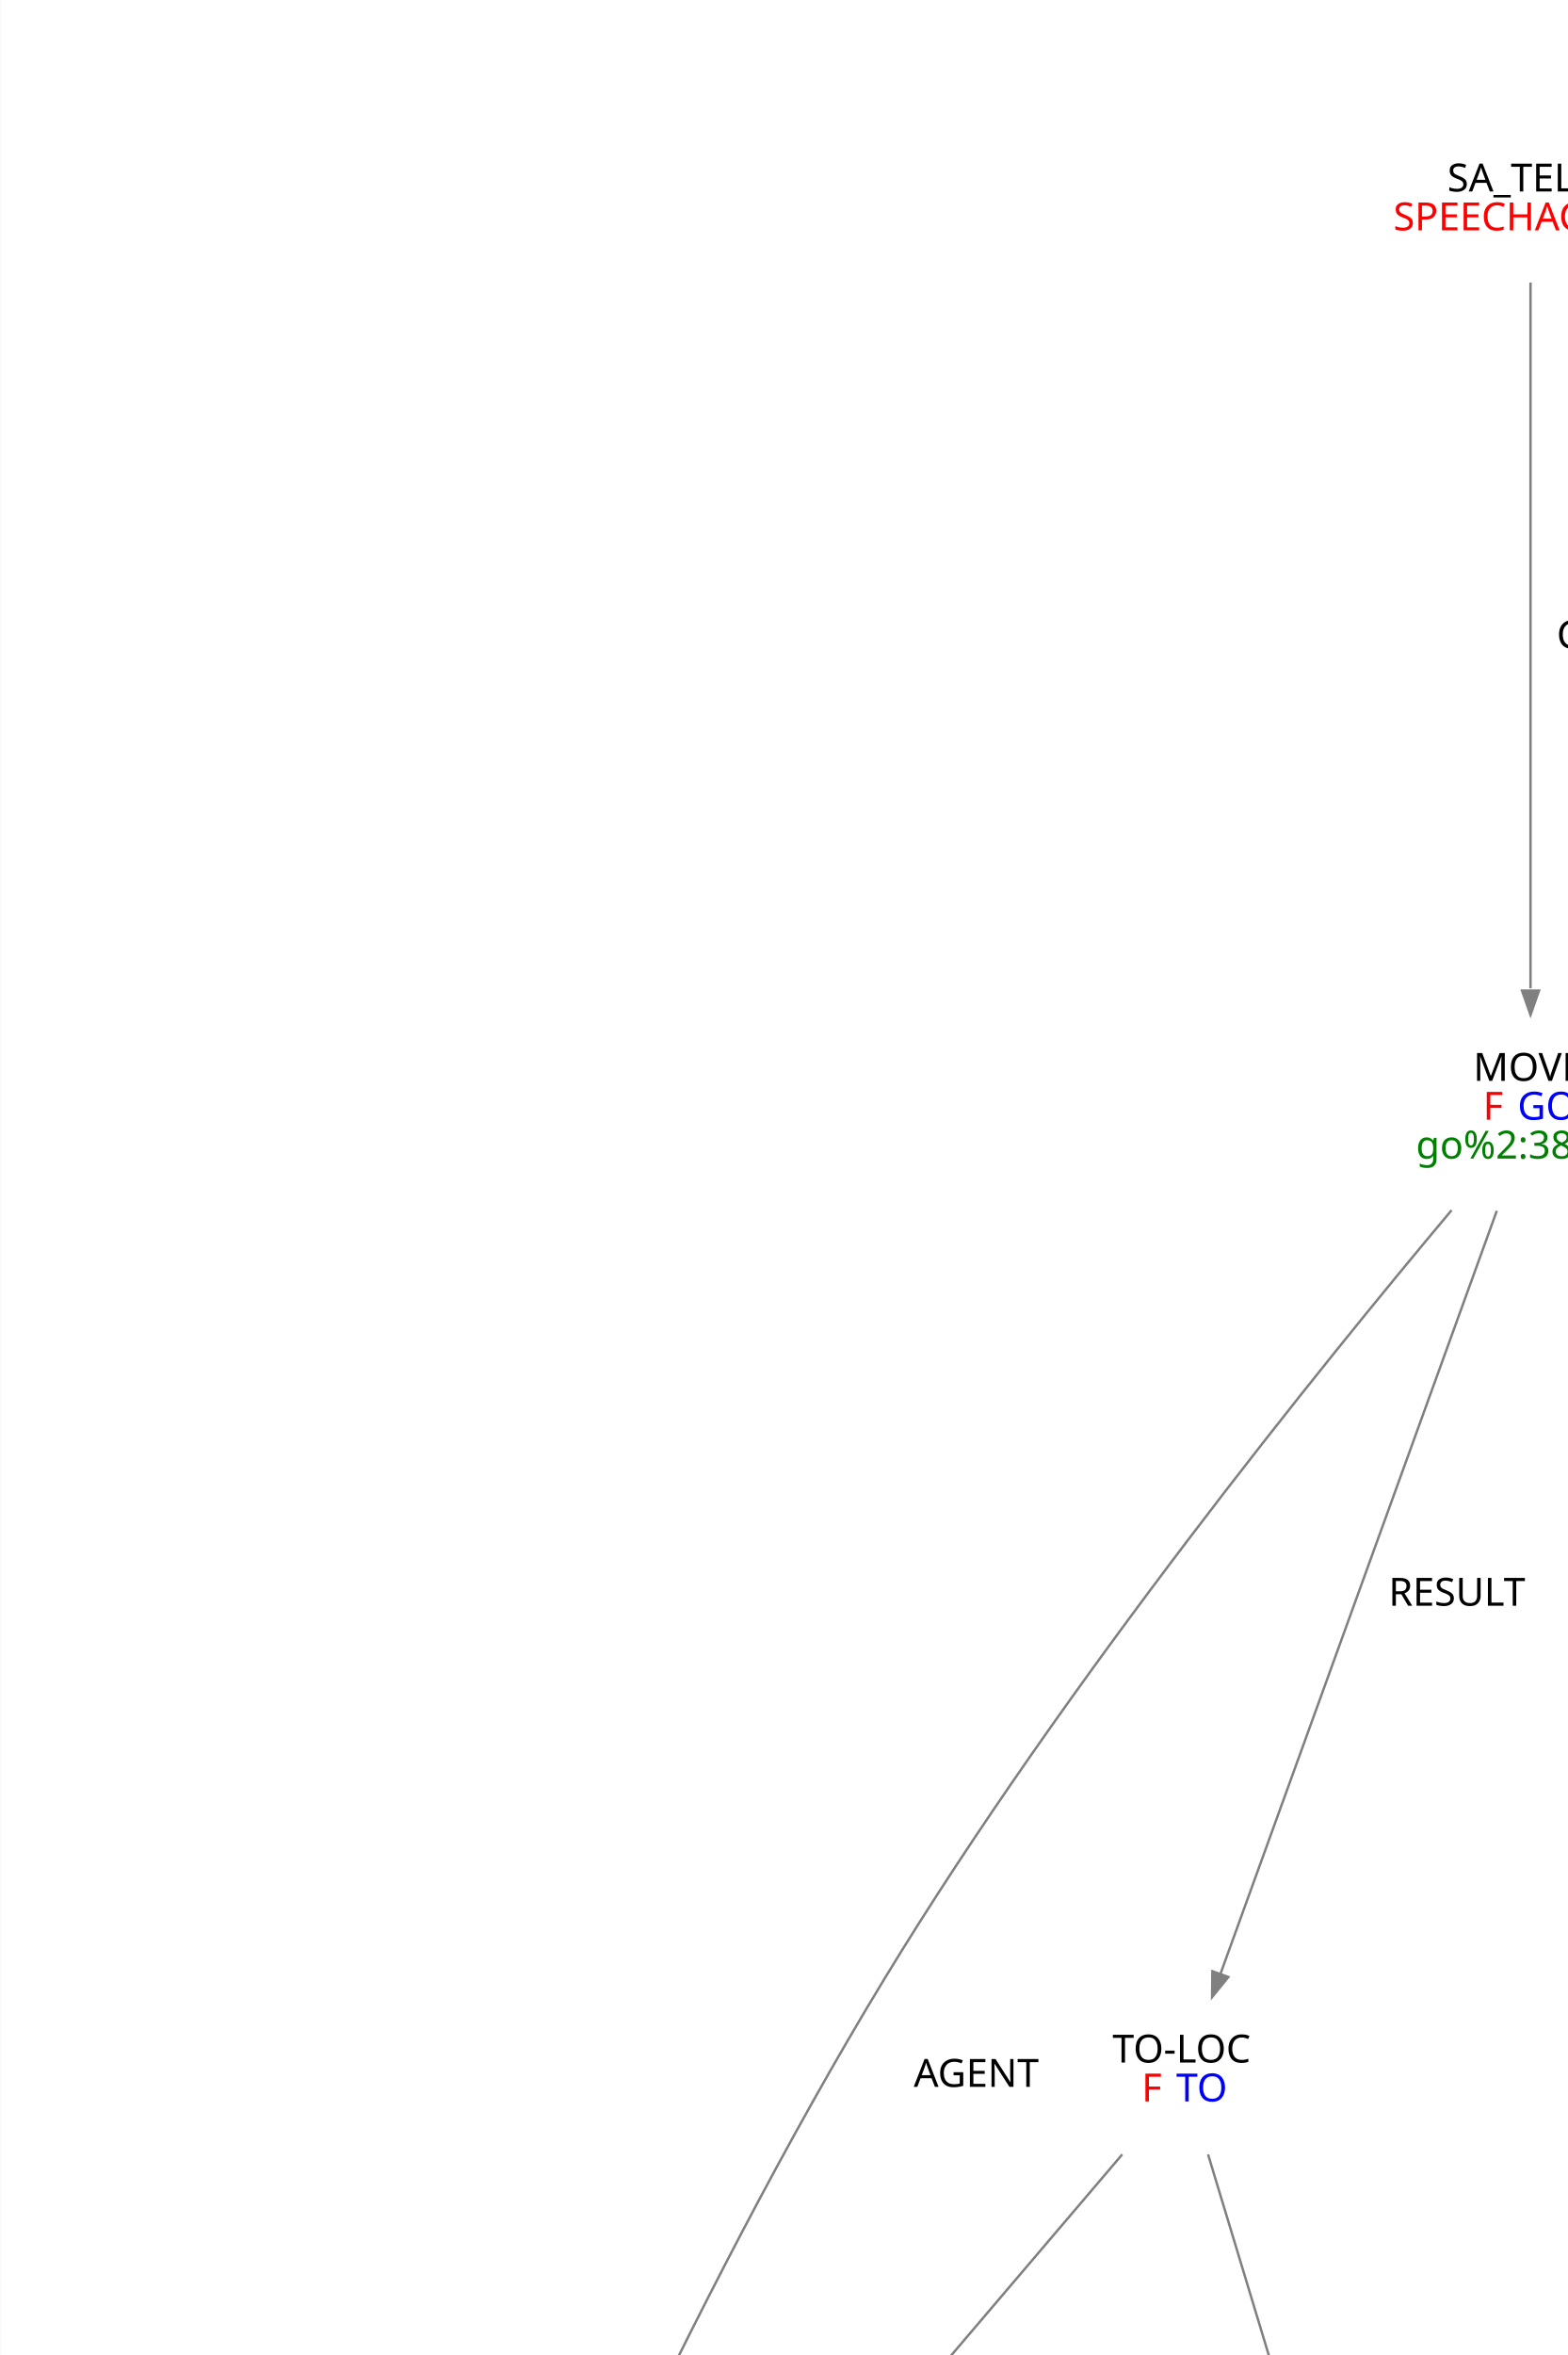
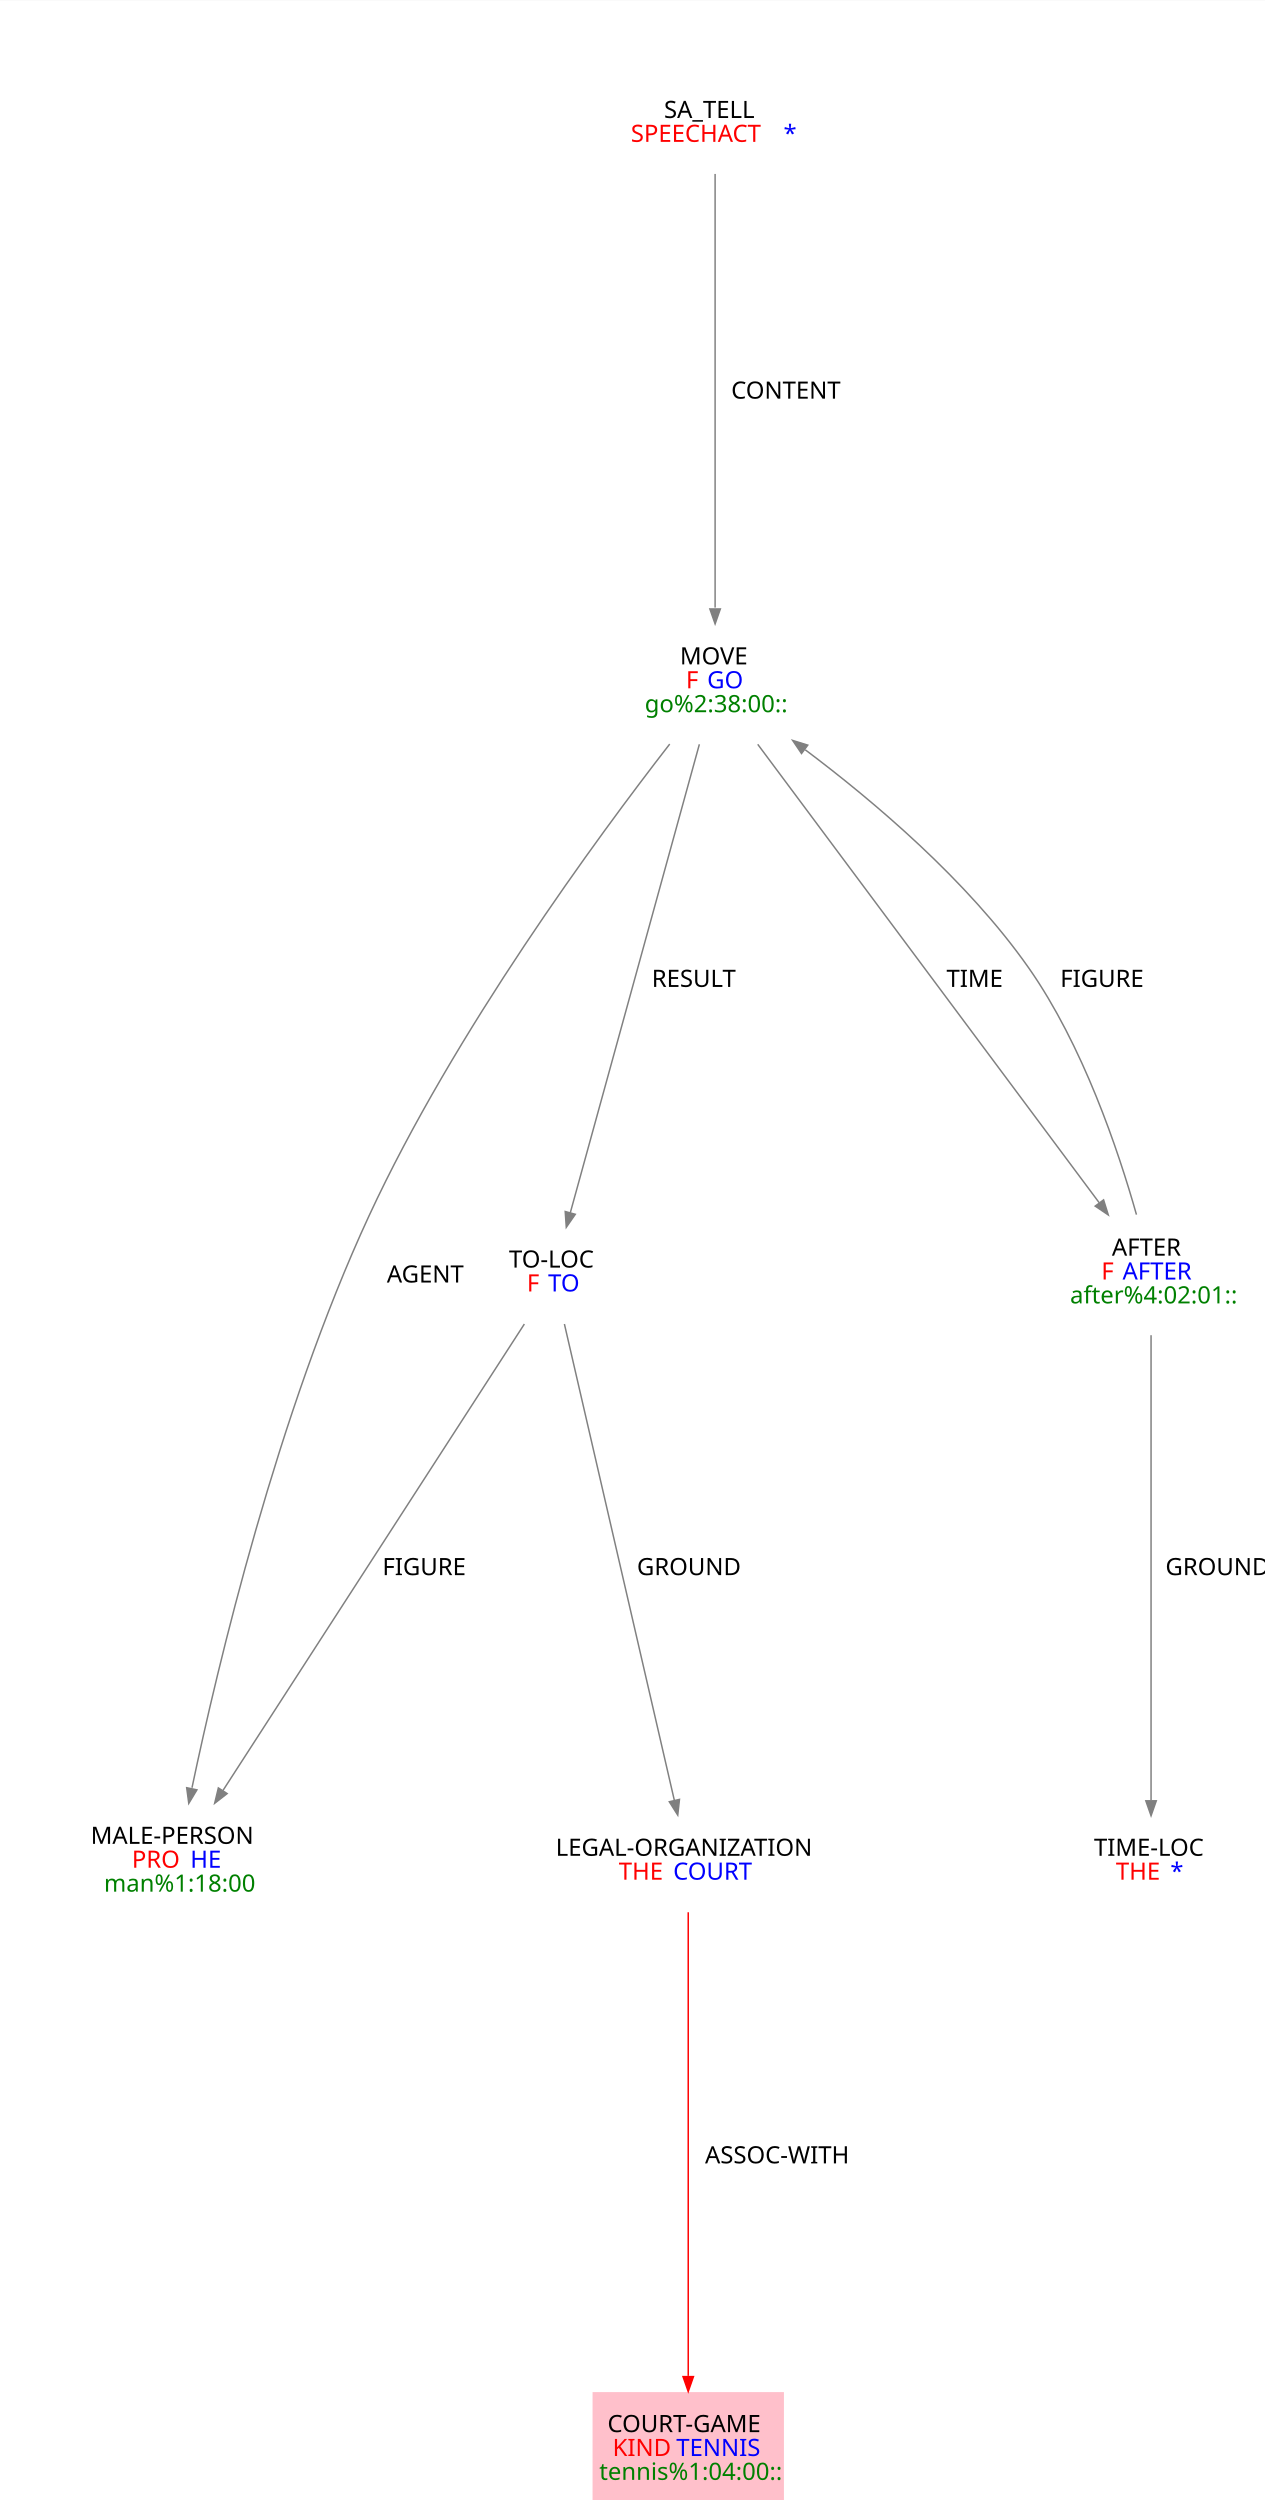
- <svg xmlns="http://www.w3.org/2000/svg" xmlns:xlink="http://www.w3.org/1999/xlink" width="432pt" height="649pt" viewBox="0.00 0.00 432.00 649.33">
-   <g id="graph0" class="graph" transform="scale(1.34 1.34) rotate(0) translate(4 868)">
-     <polygon fill="white" stroke="transparent" points="-4,4 -4,-868 576.15,-868 576.15,4 -4,4" />
+ <svg xmlns="http://www.w3.org/2000/svg" xmlns:xlink="http://www.w3.org/1999/xlink" width="432pt" height="854pt" viewBox="0.00 0.00 432.00 853.76">
+   <g id="graph0" class="graph" transform="scale(1.02 1.02) rotate(0) translate(4 868)">
+     <polygon fill="white" stroke="transparent" points="-4,4 -4,-868 437.23,-868 437.23,4 -4,4" />
    <g id="node1" class="node">
      <g id="a_node1">
        <a xlink:href="http://trips.ihmc.us/lexicon/data/ONT::SA_TELL.xml" xlink:title="&lt;font color=&quot;green&quot;&gt;&lt;br /&gt;&lt;/font&gt; &lt;font color=&quot;black&quot;&gt;SA_TELL&lt;/font&gt; &lt;font color=&quot;green&quot;&gt;&lt;br /&gt;&lt;/font&gt; &lt;font color=&quot;red&quot;&gt;SPEECHACT&lt;/font&gt; &lt;font color=&quot;blue&quot;&gt;* &lt;/font&gt; &lt;font color=&quot;green&quot;&gt;&lt;br /&gt; &lt;/font&gt;">
-           <text text-anchor="start" x="291.58" y="-828.6" font-family="Work Sans" font-size="8.00"> </text>
-           <text text-anchor="start" x="293.81" y="-828.6" font-family="Work Sans" font-size="8.00">SA_TELL</text>
-           <text text-anchor="start" x="328.05" y="-828.6" font-family="Work Sans" font-size="8.00"> </text>
-           <text text-anchor="start" x="280.48" y="-820.6" font-family="Work Sans" font-size="8.00"> </text>
-           <text text-anchor="start" x="282.7" y="-820.6" font-family="Work Sans" font-size="8.00" fill="red">SPEECHACT</text>
-           <text text-anchor="start" x="331.6" y="-820.6" font-family="Work Sans" font-size="8.00"> </text>
-           <text text-anchor="start" x="333.82" y="-820.6" font-family="Work Sans" font-size="8.00" fill="blue">* </text>
-           <text text-anchor="start" x="339.16" y="-820.6" font-family="Work Sans" font-size="8.00"> </text>
-           <text text-anchor="start" x="309.82" y="-812.6" font-family="Work Sans" font-size="8.00" fill="green"> </text>
+           <text text-anchor="start" x="216.15" y="-828.6" font-family="Work Sans" font-size="8.00"> </text>
+           <text text-anchor="start" x="218.37" y="-828.6" font-family="Work Sans" font-size="8.00">SA_TELL</text>
+           <text text-anchor="start" x="252.61" y="-828.6" font-family="Work Sans" font-size="8.00"> </text>
+           <text text-anchor="start" x="205.04" y="-820.6" font-family="Work Sans" font-size="8.00"> </text>
+           <text text-anchor="start" x="207.26" y="-820.6" font-family="Work Sans" font-size="8.00" fill="red">SPEECHACT</text>
+           <text text-anchor="start" x="256.16" y="-820.6" font-family="Work Sans" font-size="8.00"> </text>
+           <text text-anchor="start" x="258.39" y="-820.6" font-family="Work Sans" font-size="8.00" fill="blue">* </text>
+           <text text-anchor="start" x="263.72" y="-820.6" font-family="Work Sans" font-size="8.00"> </text>
+           <text text-anchor="start" x="234.38" y="-812.6" font-family="Work Sans" font-size="8.00" fill="green"> </text>
        </a>
      </g>
    </g>
    <g id="node2" class="node">
      <g id="a_node2">
        <a xlink:href="http://trips.ihmc.us/lexicon/data/ONT::MOVE.xml" xlink:title="&lt;font color=&quot;green&quot;&gt;&lt;br /&gt;&lt;/font&gt; &lt;font color=&quot;black&quot;&gt;MOVE&lt;/font&gt; &lt;font color=&quot;green&quot;&gt;&lt;br /&gt;&lt;/font&gt; &lt;font color=&quot;red&quot;&gt;F&lt;/font&gt; &lt;font color=&quot;blue&quot;&gt;GO&lt;/font&gt; &lt;font color=&quot;green&quot;&gt;&lt;br /&gt;&lt;/font&gt; &lt;font color=&quot;green&quot;&gt;go%2:38:00::&lt;/font&gt; &lt;font color=&quot;green&quot;&gt;&lt;br /&gt; &lt;/font&gt;">
-           <text text-anchor="start" x="296.93" y="-645.6" font-family="Work Sans" font-size="8.00"> </text>
-           <text text-anchor="start" x="299.15" y="-645.6" font-family="Work Sans" font-size="8.00">MOVE</text>
-           <text text-anchor="start" x="322.71" y="-645.6" font-family="Work Sans" font-size="8.00"> </text>
-           <text text-anchor="start" x="298.93" y="-637.6" font-family="Work Sans" font-size="8.00"> </text>
-           <text text-anchor="start" x="301.15" y="-637.6" font-family="Work Sans" font-size="8.00" fill="red">F</text>
-           <text text-anchor="start" x="306.04" y="-637.6" font-family="Work Sans" font-size="8.00"> </text>
-           <text text-anchor="start" x="308.26" y="-637.6" font-family="Work Sans" font-size="8.00" fill="blue">GO</text>
-           <text text-anchor="start" x="320.71" y="-637.6" font-family="Work Sans" font-size="8.00"> </text>
-           <text text-anchor="start" x="285.13" y="-629.6" font-family="Work Sans" font-size="8.00"> </text>
-           <text text-anchor="start" x="287.35" y="-629.6" font-family="Work Sans" font-size="8.00" fill="green">go%2:38:00::</text>
-           <text text-anchor="start" x="334.5" y="-629.6" font-family="Work Sans" font-size="8.00"> </text>
-           <text text-anchor="start" x="309.82" y="-621.6" font-family="Work Sans" font-size="8.00" fill="green"> </text>
+           <text text-anchor="start" x="221.49" y="-645.6" font-family="Work Sans" font-size="8.00"> </text>
+           <text text-anchor="start" x="223.71" y="-645.6" font-family="Work Sans" font-size="8.00">MOVE</text>
+           <text text-anchor="start" x="247.27" y="-645.6" font-family="Work Sans" font-size="8.00"> </text>
+           <text text-anchor="start" x="223.49" y="-637.6" font-family="Work Sans" font-size="8.00"> </text>
+           <text text-anchor="start" x="225.72" y="-637.6" font-family="Work Sans" font-size="8.00" fill="red">F</text>
+           <text text-anchor="start" x="230.6" y="-637.6" font-family="Work Sans" font-size="8.00"> </text>
+           <text text-anchor="start" x="232.83" y="-637.6" font-family="Work Sans" font-size="8.00" fill="blue">GO</text>
+           <text text-anchor="start" x="245.27" y="-637.6" font-family="Work Sans" font-size="8.00"> </text>
+           <text text-anchor="start" x="209.7" y="-629.6" font-family="Work Sans" font-size="8.00"> </text>
+           <text text-anchor="start" x="211.92" y="-629.6" font-family="Work Sans" font-size="8.00" fill="green">go%2:38:00::</text>
+           <text text-anchor="start" x="259.07" y="-629.6" font-family="Work Sans" font-size="8.00"> </text>
+           <text text-anchor="start" x="234.38" y="-621.6" font-family="Work Sans" font-size="8.00" fill="green"> </text>
+         </a>
+       </g>
+     </g>
+     <g id="edge5" class="edge">
+       <path fill="none" stroke="grey" stroke-width="0.5" d="M235.49,-809.86C235.49,-777.95 235.49,-703.52 235.49,-664.64" />
+       <polygon fill="grey" stroke="grey" stroke-width="0.5" points="237.24,-664.17 235.49,-659.17 233.74,-664.17 237.24,-664.17" />
+       <text text-anchor="middle" x="259.2" y="-734.6" font-family="Work Sans" font-size="8.00"> CONTENT   </text>
+     </g>
+     <g id="node3" class="node">
+       <g id="a_node3">
+         <a xlink:href="http://trips.ihmc.us/lexicon/data/ONT::MALE-PERSON.xml" xlink:title="&lt;font color=&quot;green&quot;&gt;&lt;br /&gt;&lt;/font&gt; &lt;font color=&quot;black&quot;&gt;MALE-PERSON&lt;/font&gt; &lt;font color=&quot;green&quot;&gt;&lt;br /&gt;&lt;/font&gt; &lt;font color=&quot;red&quot;&gt;PRO&lt;/font&gt; &lt;font color=&quot;blue&quot;&gt;HE&lt;/font&gt; &lt;font color=&quot;green&quot;&gt;&lt;br /&gt;&lt;/font&gt; &lt;font color=&quot;green&quot;&gt;man%1:18:00&lt;/font&gt; &lt;font color=&quot;green&quot;&gt;&lt;br /&gt; &lt;/font&gt;">
+           <text text-anchor="start" x="24.15" y="-250.6" font-family="Work Sans" font-size="8.00"> </text>
+           <text text-anchor="start" x="26.38" y="-250.6" font-family="Work Sans" font-size="8.00">MALE-PERSON</text>
+           <text text-anchor="start" x="84.61" y="-250.6" font-family="Work Sans" font-size="8.00"> </text>
+           <text text-anchor="start" x="37.93" y="-242.6" font-family="Work Sans" font-size="8.00"> </text>
+           <text text-anchor="start" x="40.16" y="-242.6" font-family="Work Sans" font-size="8.00" fill="red">PRO</text>
+           <text text-anchor="start" x="57.49" y="-242.6" font-family="Work Sans" font-size="8.00"> </text>
+           <text text-anchor="start" x="59.72" y="-242.6" font-family="Work Sans" font-size="8.00" fill="blue">HE</text>
+           <text text-anchor="start" x="70.83" y="-242.6" font-family="Work Sans" font-size="8.00"> </text>
+           <text text-anchor="start" x="28.59" y="-234.6" font-family="Work Sans" font-size="8.00"> </text>
+           <text text-anchor="start" x="30.81" y="-234.6" font-family="Work Sans" font-size="8.00" fill="green">man%1:18:00</text>
+           <text text-anchor="start" x="80.18" y="-234.6" font-family="Work Sans" font-size="8.00"> </text>
+           <text text-anchor="start" x="54.38" y="-226.6" font-family="Work Sans" font-size="8.00" fill="green"> </text>
+         </a>
+       </g>
+     </g>
+     <g id="edge9" class="edge">
+       <path fill="none" stroke="grey" stroke-width="0.5" d="M220.29,-618.93C195.99,-587.63 148.2,-522.64 119.62,-461 88.92,-394.77 68.9,-310.31 60.3,-269.4" />
+       <polygon fill="grey" stroke="grey" stroke-width="0.5" points="61.95,-268.7 59.22,-264.16 58.52,-269.41 61.95,-268.7" />
+       <text text-anchor="middle" x="138.43" y="-438.6" font-family="Work Sans" font-size="8.00"> AGENT   </text>
+     </g>
+     <g id="node4" class="node">
+       <g id="a_node4">
+         <a xlink:href="http://trips.ihmc.us/lexicon/data/ONT::TO-LOC.xml" xlink:title="&lt;font color=&quot;green&quot;&gt;&lt;br /&gt;&lt;/font&gt; &lt;font color=&quot;black&quot;&gt;TO-LOC&lt;/font&gt; &lt;font color=&quot;green&quot;&gt;&lt;br /&gt;&lt;/font&gt; &lt;font color=&quot;red&quot;&gt;F&lt;/font&gt; &lt;font color=&quot;blue&quot;&gt;TO&lt;/font&gt; &lt;font color=&quot;green&quot;&gt;&lt;br /&gt; &lt;/font&gt;">
+           <text text-anchor="start" x="164.23" y="-443.6" font-family="Work Sans" font-size="8.00"> </text>
+           <text text-anchor="start" x="166.45" y="-443.6" font-family="Work Sans" font-size="8.00">TO-LOC</text>
+           <text text-anchor="start" x="196.53" y="-443.6" font-family="Work Sans" font-size="8.00"> </text>
+           <text text-anchor="start" x="170.23" y="-435.6" font-family="Work Sans" font-size="8.00"> </text>
+           <text text-anchor="start" x="172.45" y="-435.6" font-family="Work Sans" font-size="8.00" fill="red">F</text>
+           <text text-anchor="start" x="177.34" y="-435.6" font-family="Work Sans" font-size="8.00"> </text>
+           <text text-anchor="start" x="179.56" y="-435.6" font-family="Work Sans" font-size="8.00" fill="blue">TO</text>
+           <text text-anchor="start" x="190.53" y="-435.6" font-family="Work Sans" font-size="8.00"> </text>
+           <text text-anchor="start" x="180.38" y="-427.6" font-family="Work Sans" font-size="8.00" fill="green"> </text>
        </a>
      </g>
    </g>
    <g id="edge3" class="edge">
-       <path fill="none" stroke="grey" stroke-width="0.5" d="M310.93,-809.86C310.93,-777.95 310.93,-703.52 310.93,-664.64" />
-       <polygon fill="grey" stroke="grey" stroke-width="0.5" points="312.68,-664.17 310.93,-659.17 309.18,-664.17 312.68,-664.17" />
-       <text text-anchor="middle" x="334.64" y="-734.6" font-family="Work Sans" font-size="8.00"> CONTENT   </text>
+       <path fill="none" stroke="grey" stroke-width="0.5" d="M230.22,-618.85C219.96,-581.61 197.41,-499.76 186.98,-461.92" />
+       <polygon fill="grey" stroke="grey" stroke-width="0.5" points="188.67,-461.45 185.65,-457.09 185.29,-462.38 188.67,-461.45" />
+       <text text-anchor="middle" x="228.35" y="-537.6" font-family="Work Sans" font-size="8.00"> RESULT   </text>
    </g>
-     <g id="node3" class="node">
-       <g id="a_node3">
-         <a xlink:href="http://trips.ihmc.us/lexicon/data/ONT::MALE-PERSON.xml" xlink:title="&lt;font color=&quot;green&quot;&gt;&lt;br /&gt;&lt;/font&gt; &lt;font color=&quot;black&quot;&gt;MALE-PERSON&lt;/font&gt; &lt;font color=&quot;green&quot;&gt;&lt;br /&gt;&lt;/font&gt; &lt;font color=&quot;red&quot;&gt;PRO&lt;/font&gt; &lt;font color=&quot;blue&quot;&gt;HE&lt;/font&gt; &lt;font color=&quot;green&quot;&gt;&lt;br /&gt;&lt;/font&gt; &lt;font color=&quot;green&quot;&gt;man%1:18:00&lt;/font&gt; &lt;font color=&quot;green&quot;&gt;&lt;br /&gt; &lt;/font&gt;">
-           <text text-anchor="start" x="42.59" y="-250.6" font-family="Work Sans" font-size="8.00"> </text>
-           <text text-anchor="start" x="44.81" y="-250.6" font-family="Work Sans" font-size="8.00">MALE-PERSON</text>
-           <text text-anchor="start" x="103.05" y="-250.6" font-family="Work Sans" font-size="8.00"> </text>
-           <text text-anchor="start" x="56.37" y="-242.6" font-family="Work Sans" font-size="8.00"> </text>
-           <text text-anchor="start" x="58.59" y="-242.6" font-family="Work Sans" font-size="8.00" fill="red">PRO</text>
-           <text text-anchor="start" x="75.93" y="-242.6" font-family="Work Sans" font-size="8.00"> </text>
-           <text text-anchor="start" x="78.15" y="-242.6" font-family="Work Sans" font-size="8.00" fill="blue">HE</text>
-           <text text-anchor="start" x="89.26" y="-242.6" font-family="Work Sans" font-size="8.00"> </text>
-           <text text-anchor="start" x="47.02" y="-234.6" font-family="Work Sans" font-size="8.00"> </text>
-           <text text-anchor="start" x="49.24" y="-234.6" font-family="Work Sans" font-size="8.00" fill="green">man%1:18:00</text>
-           <text text-anchor="start" x="98.61" y="-234.6" font-family="Work Sans" font-size="8.00"> </text>
-           <text text-anchor="start" x="72.82" y="-226.6" font-family="Work Sans" font-size="8.00" fill="green"> </text>
+     <g id="node7" class="node">
+       <g id="a_node7">
+         <a xlink:href="http://trips.ihmc.us/lexicon/data/ONT::AFTER.xml" xlink:title="&lt;font color=&quot;green&quot;&gt;&lt;br /&gt;&lt;/font&gt; &lt;font color=&quot;black&quot;&gt;AFTER&lt;/font&gt; &lt;font color=&quot;green&quot;&gt;&lt;br /&gt;&lt;/font&gt; &lt;font color=&quot;red&quot;&gt;F&lt;/font&gt; &lt;font color=&quot;blue&quot;&gt;AFTER&lt;/font&gt; &lt;font color=&quot;green&quot;&gt;&lt;br /&gt;&lt;/font&gt; &lt;font color=&quot;green&quot;&gt;after%4:02:01::&lt;/font&gt; &lt;font color=&quot;green&quot;&gt;&lt;br /&gt; &lt;/font&gt;">
+           <text text-anchor="start" x="366.16" y="-447.6" font-family="Work Sans" font-size="8.00"> </text>
+           <text text-anchor="start" x="368.38" y="-447.6" font-family="Work Sans" font-size="8.00">AFTER</text>
+           <text text-anchor="start" x="394.6" y="-447.6" font-family="Work Sans" font-size="8.00"> </text>
+           <text text-anchor="start" x="362.6" y="-439.6" font-family="Work Sans" font-size="8.00"> </text>
+           <text text-anchor="start" x="364.83" y="-439.6" font-family="Work Sans" font-size="8.00" fill="red">F</text>
+           <text text-anchor="start" x="369.71" y="-439.6" font-family="Work Sans" font-size="8.00"> </text>
+           <text text-anchor="start" x="371.94" y="-439.6" font-family="Work Sans" font-size="8.00" fill="blue">AFTER</text>
+           <text text-anchor="start" x="398.16" y="-439.6" font-family="Work Sans" font-size="8.00"> </text>
+           <text text-anchor="start" x="352.14" y="-431.6" font-family="Work Sans" font-size="8.00"> </text>
+           <text text-anchor="start" x="354.36" y="-431.6" font-family="Work Sans" font-size="8.00" fill="green">after%4:02:01::</text>
+           <text text-anchor="start" x="408.62" y="-431.6" font-family="Work Sans" font-size="8.00"> </text>
+           <text text-anchor="start" x="380.38" y="-423.6" font-family="Work Sans" font-size="8.00" fill="green"> </text>
+         </a>
+       </g>
+     </g>
+     <g id="edge4" class="edge">
+       <path fill="none" stroke="grey" stroke-width="0.5" d="M249.76,-618.85C276.69,-582.7 334.93,-504.51 364.1,-465.35" />
+       <polygon fill="grey" stroke="grey" stroke-width="0.5" points="365.59,-466.28 367.17,-461.23 362.78,-464.19 365.59,-466.28" />
+       <text text-anchor="middle" x="322.42" y="-537.6" font-family="Work Sans" font-size="8.00"> TIME   </text>
+     </g>
+     <g id="edge6" class="edge">
+       <path fill="none" stroke="grey" stroke-width="0.5" d="M171.61,-424.7C149.66,-390.74 96.78,-308.89 70.64,-268.44" />
+       <polygon fill="grey" stroke="grey" stroke-width="0.5" points="72.07,-267.44 67.89,-264.19 69.13,-269.34 72.07,-267.44" />
+       <text text-anchor="middle" x="138.05" y="-340.6" font-family="Work Sans" font-size="8.00"> FIGURE   </text>
+     </g>
+     <g id="node5" class="node">
+       <g id="a_node5">
+         <a xlink:href="http://trips.ihmc.us/lexicon/data/ONT::LEGAL-ORGANIZATION.xml" xlink:title="&lt;font color=&quot;green&quot;&gt;&lt;br /&gt;&lt;/font&gt; &lt;font color=&quot;black&quot;&gt;LEGAL-ORGANIZATION&lt;/font&gt; &lt;font color=&quot;green&quot;&gt;&lt;br /&gt;&lt;/font&gt; &lt;font color=&quot;red&quot;&gt;THE&lt;/font&gt; &lt;font color=&quot;blue&quot;&gt;COURT&lt;/font&gt; &lt;font color=&quot;green&quot;&gt;&lt;br /&gt; &lt;/font&gt;">
+           <text text-anchor="start" x="179.89" y="-246.6" font-family="Work Sans" font-size="8.00"> </text>
+           <text text-anchor="start" x="182.11" y="-246.6" font-family="Work Sans" font-size="8.00">LEGAL-ORGANIZATION</text>
+           <text text-anchor="start" x="270.87" y="-246.6" font-family="Work Sans" font-size="8.00"> </text>
+           <text text-anchor="start" x="201.01" y="-238.6" font-family="Work Sans" font-size="8.00"> </text>
+           <text text-anchor="start" x="203.23" y="-238.6" font-family="Work Sans" font-size="8.00" fill="red">THE</text>
+           <text text-anchor="start" x="219.23" y="-238.6" font-family="Work Sans" font-size="8.00"> </text>
+           <text text-anchor="start" x="221.45" y="-238.6" font-family="Work Sans" font-size="8.00" fill="blue">COURT</text>
+           <text text-anchor="start" x="249.75" y="-238.6" font-family="Work Sans" font-size="8.00"> </text>
+           <text text-anchor="start" x="225.38" y="-230.6" font-family="Work Sans" font-size="8.00" fill="green"> </text>
+         </a>
+       </g>
+     </g>
+     <g id="edge2" class="edge">
+       <path fill="none" stroke="grey" stroke-width="0.5" d="M185.02,-424.7C193.07,-389.81 212.79,-304.38 221.83,-265.22" />
+       <polygon fill="grey" stroke="grey" stroke-width="0.5" points="223.56,-265.5 222.98,-260.23 220.15,-264.71 223.56,-265.5" />
+       <text text-anchor="middle" x="226.72" y="-340.6" font-family="Work Sans" font-size="8.00"> GROUND   </text>
+     </g>
+     <g id="node6" class="node">
+       <g id="a_node6">
+         <a xlink:href="http://trips.ihmc.us/lexicon/data/ONT::COURT-GAME.xml" xlink:title="&lt;font color=&quot;green&quot;&gt;&lt;br /&gt;&lt;/font&gt; &lt;font color=&quot;black&quot;&gt;COURT-GAME&lt;/font&gt; &lt;font color=&quot;green&quot;&gt;&lt;br /&gt;&lt;/font&gt; &lt;font color=&quot;red&quot;&gt;KIND&lt;/font&gt; &lt;font color=&quot;blue&quot;&gt;TENNIS&lt;/font&gt; &lt;font color=&quot;green&quot;&gt;&lt;br /&gt;&lt;/font&gt; &lt;font color=&quot;green&quot;&gt;tennis%1:04:00::&lt;/font&gt; &lt;font color=&quot;green&quot;&gt;&lt;br /&gt; &lt;/font&gt;">
+           <polygon fill="pink" stroke="transparent" points="258.54,-67 194.45,-67 194.45,-27 258.54,-27 258.54,-67" />
+           <text text-anchor="start" x="197.23" y="-53.6" font-family="Work Sans" font-size="8.00"> </text>
+           <text text-anchor="start" x="199.45" y="-53.6" font-family="Work Sans" font-size="8.00">COURT-GAME</text>
+           <text text-anchor="start" x="253.54" y="-53.6" font-family="Work Sans" font-size="8.00"> </text>
+           <text text-anchor="start" x="198.93" y="-45.6" font-family="Work Sans" font-size="8.00"> </text>
+           <text text-anchor="start" x="201.16" y="-45.6" font-family="Work Sans" font-size="8.00" fill="red">KIND</text>
+           <text text-anchor="start" x="220.27" y="-45.6" font-family="Work Sans" font-size="8.00"> </text>
+           <text text-anchor="start" x="222.49" y="-45.6" font-family="Work Sans" font-size="8.00" fill="blue">TENNIS</text>
+           <text text-anchor="start" x="251.83" y="-45.6" font-family="Work Sans" font-size="8.00"> </text>
+           <text text-anchor="start" x="194.47" y="-37.6" font-family="Work Sans" font-size="8.00"> </text>
+           <text text-anchor="start" x="196.69" y="-37.6" font-family="Work Sans" font-size="8.00" fill="green">tennis%1:04:00::</text>
+           <text text-anchor="start" x="256.29" y="-37.6" font-family="Work Sans" font-size="8.00"> </text>
+           <text text-anchor="start" x="225.38" y="-29.6" font-family="Work Sans" font-size="8.00" fill="green"> </text>
+         </a>
+       </g>
+     </g>
+     <g id="edge8" class="edge">
+       <path fill="none" stroke="red" stroke-width="0.5" d="M226.49,-227.7C226.49,-194.02 226.49,-113.22 226.49,-72.43" />
+       <polygon fill="red" stroke="red" stroke-width="0.5" points="228.24,-72.19 226.49,-67.19 224.74,-72.19 228.24,-72.19" />
+       <text text-anchor="middle" x="256.27" y="-143.6" font-family="Work Sans" font-size="8.00"> ASSOC-WITH   </text>
+     </g>
+     <g id="edge7" class="edge">
+       <path fill="none" stroke="grey" stroke-width="0.5" d="M376.6,-461.34C370.52,-482.87 358.68,-518.06 340.49,-544 320,-573.23 288.75,-599.68 265.67,-617.02" />
+       <polygon fill="grey" stroke="grey" stroke-width="0.5" points="264.43,-615.76 261.46,-620.15 266.52,-618.57 264.43,-615.76" />
+       <text text-anchor="middle" x="365.05" y="-537.6" font-family="Work Sans" font-size="8.00"> FIGURE   </text>
+     </g>
+     <g id="node8" class="node">
+       <g id="a_node8">
+         <a xlink:href="http://trips.ihmc.us/lexicon/data/ONT::TIME-LOC.xml" xlink:title="&lt;font color=&quot;green&quot;&gt;&lt;br /&gt;&lt;/font&gt; &lt;font color=&quot;black&quot;&gt;TIME-LOC&lt;/font&gt; &lt;font color=&quot;green&quot;&gt;&lt;br /&gt;&lt;/font&gt; &lt;font color=&quot;red&quot;&gt;THE&lt;/font&gt; &lt;font color=&quot;blue&quot;&gt;* &lt;/font&gt; &lt;font color=&quot;green&quot;&gt;&lt;br /&gt; &lt;/font&gt;">
+           <text text-anchor="start" x="360.16" y="-246.6" font-family="Work Sans" font-size="8.00"> </text>
+           <text text-anchor="start" x="362.38" y="-246.6" font-family="Work Sans" font-size="8.00">TIME-LOC</text>
+           <text text-anchor="start" x="400.6" y="-246.6" font-family="Work Sans" font-size="8.00"> </text>
+           <text text-anchor="start" x="367.49" y="-238.6" font-family="Work Sans" font-size="8.00"> </text>
+           <text text-anchor="start" x="369.71" y="-238.6" font-family="Work Sans" font-size="8.00" fill="red">THE</text>
+           <text text-anchor="start" x="385.71" y="-238.6" font-family="Work Sans" font-size="8.00"> </text>
+           <text text-anchor="start" x="387.94" y="-238.6" font-family="Work Sans" font-size="8.00" fill="blue">* </text>
+           <text text-anchor="start" x="393.27" y="-238.6" font-family="Work Sans" font-size="8.00"> </text>
+           <text text-anchor="start" x="380.38" y="-230.6" font-family="Work Sans" font-size="8.00" fill="green"> </text>
        </a>
      </g>
    </g>
    <g id="edge1" class="edge">
-       <path fill="none" stroke="grey" stroke-width="0.5" d="M294.68,-618.98C268.23,-587.47 215.1,-521.89 178.06,-461 137.51,-394.36 100.53,-309.55 83.62,-268.87" />
-       <polygon fill="grey" stroke="grey" stroke-width="0.5" points="85.19,-268.08 81.66,-264.13 81.96,-269.42 85.19,-268.08" />
-       <text text-anchor="middle" x="196.86" y="-438.6" font-family="Work Sans" font-size="8.00"> AGENT   </text>
-     </g>
-     <g id="node4" class="node">
-       <g id="a_node4">
-         <a xlink:href="http://trips.ihmc.us/lexicon/data/ONT::TO-LOC.xml" xlink:title="&lt;font color=&quot;green&quot;&gt;&lt;br /&gt;&lt;/font&gt; &lt;font color=&quot;black&quot;&gt;TO-LOC&lt;/font&gt; &lt;font color=&quot;green&quot;&gt;&lt;br /&gt;&lt;/font&gt; &lt;font color=&quot;red&quot;&gt;F&lt;/font&gt; &lt;font color=&quot;blue&quot;&gt;TO&lt;/font&gt; &lt;font color=&quot;green&quot;&gt;&lt;br /&gt; &lt;/font&gt;">
-           <text text-anchor="start" x="222.66" y="-443.6" font-family="Work Sans" font-size="8.00"> </text>
-           <text text-anchor="start" x="224.89" y="-443.6" font-family="Work Sans" font-size="8.00">TO-LOC</text>
-           <text text-anchor="start" x="254.97" y="-443.6" font-family="Work Sans" font-size="8.00"> </text>
-           <text text-anchor="start" x="228.67" y="-435.6" font-family="Work Sans" font-size="8.00"> </text>
-           <text text-anchor="start" x="230.89" y="-435.6" font-family="Work Sans" font-size="8.00" fill="red">F</text>
-           <text text-anchor="start" x="235.78" y="-435.6" font-family="Work Sans" font-size="8.00"> </text>
-           <text text-anchor="start" x="238" y="-435.6" font-family="Work Sans" font-size="8.00" fill="blue">TO</text>
-           <text text-anchor="start" x="248.97" y="-435.6" font-family="Work Sans" font-size="8.00"> </text>
-           <text text-anchor="start" x="238.82" y="-427.6" font-family="Work Sans" font-size="8.00" fill="green"> </text>
-         </a>
-       </g>
-     </g>
-     <g id="edge5" class="edge">
-       <path fill="none" stroke="grey" stroke-width="0.5" d="M303.99,-618.85C290.5,-581.61 260.85,-499.76 247.14,-461.92" />
-       <polygon fill="grey" stroke="grey" stroke-width="0.5" points="248.74,-461.2 245.4,-457.09 245.45,-462.39 248.74,-461.2" />
-       <text text-anchor="middle" x="295.79" y="-537.6" font-family="Work Sans" font-size="8.00"> RESULT   </text>
-     </g>
-     <g id="node7" class="node">
-       <g id="a_node7">
-         <a xlink:href="http://trips.ihmc.us/lexicon/data/ONT::AFTER.xml" xlink:title="&lt;font color=&quot;green&quot;&gt;&lt;br /&gt;&lt;/font&gt; &lt;font color=&quot;black&quot;&gt;AFTER&lt;/font&gt; &lt;font color=&quot;green&quot;&gt;&lt;br /&gt;&lt;/font&gt; &lt;font color=&quot;red&quot;&gt;F&lt;/font&gt; &lt;font color=&quot;blue&quot;&gt;AFTER&lt;/font&gt; &lt;font color=&quot;green&quot;&gt;&lt;br /&gt;&lt;/font&gt; &lt;font color=&quot;green&quot;&gt;after%4:02:01::&lt;/font&gt; &lt;font color=&quot;green&quot;&gt;&lt;br /&gt; &lt;/font&gt;">
-           <text text-anchor="start" x="487.59" y="-447.6" font-family="Work Sans" font-size="8.00"> </text>
-           <text text-anchor="start" x="489.82" y="-447.6" font-family="Work Sans" font-size="8.00">AFTER</text>
-           <text text-anchor="start" x="516.04" y="-447.6" font-family="Work Sans" font-size="8.00"> </text>
-           <text text-anchor="start" x="484.04" y="-439.6" font-family="Work Sans" font-size="8.00"> </text>
-           <text text-anchor="start" x="486.26" y="-439.6" font-family="Work Sans" font-size="8.00" fill="red">F</text>
-           <text text-anchor="start" x="491.15" y="-439.6" font-family="Work Sans" font-size="8.00"> </text>
-           <text text-anchor="start" x="493.37" y="-439.6" font-family="Work Sans" font-size="8.00" fill="blue">AFTER</text>
-           <text text-anchor="start" x="519.59" y="-439.6" font-family="Work Sans" font-size="8.00"> </text>
-           <text text-anchor="start" x="473.58" y="-431.6" font-family="Work Sans" font-size="8.00"> </text>
-           <text text-anchor="start" x="475.8" y="-431.6" font-family="Work Sans" font-size="8.00" fill="green">after%4:02:01::</text>
-           <text text-anchor="start" x="530.06" y="-431.6" font-family="Work Sans" font-size="8.00"> </text>
-           <text text-anchor="start" x="501.82" y="-423.6" font-family="Work Sans" font-size="8.00" fill="green"> </text>
-         </a>
-       </g>
-     </g>
-     <g id="edge9" class="edge">
-       <path fill="none" stroke="grey" stroke-width="0.5" d="M322.89,-618.82C336.71,-597.42 360.81,-562.36 386.07,-536 412.3,-508.63 446.48,-481.99 471.1,-464.1" />
-       <polygon fill="grey" stroke="grey" stroke-width="0.5" points="472.24,-465.44 475.27,-461.09 470.19,-462.6 472.24,-465.44" />
-       <text text-anchor="middle" x="400.86" y="-537.6" font-family="Work Sans" font-size="8.00"> TIME   </text>
-     </g>
-     <g id="edge6" class="edge">
-       <path fill="none" stroke="grey" stroke-width="0.5" d="M226.9,-424.7C197.99,-390.74 128.32,-308.89 93.88,-268.44" />
-       <polygon fill="grey" stroke="grey" stroke-width="0.5" points="94.83,-266.86 90.26,-264.19 92.17,-269.13 94.83,-266.86" />
-       <text text-anchor="middle" x="176.48" y="-340.6" font-family="Work Sans" font-size="8.00"> FIGURE   </text>
-     </g>
-     <g id="node5" class="node">
-       <g id="a_node5">
-         <a xlink:href="http://trips.ihmc.us/lexicon/data/ONT::LEGAL-ORGANIZATION.xml" xlink:title="&lt;font color=&quot;green&quot;&gt;&lt;br /&gt;&lt;/font&gt; &lt;font color=&quot;black&quot;&gt;LEGAL-ORGANIZATION&lt;/font&gt; &lt;font color=&quot;green&quot;&gt;&lt;br /&gt;&lt;/font&gt; &lt;font color=&quot;red&quot;&gt;THE&lt;/font&gt; &lt;font color=&quot;blue&quot;&gt;COURT&lt;/font&gt; &lt;font color=&quot;green&quot;&gt;&lt;br /&gt; &lt;/font&gt;">
-           <text text-anchor="start" x="252.33" y="-246.6" font-family="Work Sans" font-size="8.00"> </text>
-           <text text-anchor="start" x="254.55" y="-246.6" font-family="Work Sans" font-size="8.00">LEGAL-ORGANIZATION</text>
-           <text text-anchor="start" x="343.31" y="-246.6" font-family="Work Sans" font-size="8.00"> </text>
-           <text text-anchor="start" x="273.44" y="-238.6" font-family="Work Sans" font-size="8.00"> </text>
-           <text text-anchor="start" x="275.67" y="-238.6" font-family="Work Sans" font-size="8.00" fill="red">THE</text>
-           <text text-anchor="start" x="291.67" y="-238.6" font-family="Work Sans" font-size="8.00"> </text>
-           <text text-anchor="start" x="293.89" y="-238.6" font-family="Work Sans" font-size="8.00" fill="blue">COURT</text>
-           <text text-anchor="start" x="322.19" y="-238.6" font-family="Work Sans" font-size="8.00"> </text>
-           <text text-anchor="start" x="297.82" y="-230.6" font-family="Work Sans" font-size="8.00" fill="green"> </text>
-         </a>
-       </g>
-     </g>
-     <g id="edge4" class="edge">
-       <path fill="none" stroke="grey" stroke-width="0.5" d="M244.56,-424.7C255.11,-389.81 280.96,-304.38 292.81,-265.22" />
-       <polygon fill="grey" stroke="grey" stroke-width="0.5" points="294.55,-265.52 294.32,-260.23 291.2,-264.51 294.55,-265.52" />
-       <text text-anchor="middle" x="292.15" y="-340.6" font-family="Work Sans" font-size="8.00"> GROUND   </text>
-     </g>
-     <g id="node6" class="node">
-       <g id="a_node6">
-         <a xlink:href="http://trips.ihmc.us/lexicon/data/ONT::COURT-GAME.xml" xlink:title="&lt;font color=&quot;green&quot;&gt;&lt;br /&gt;&lt;/font&gt; &lt;font color=&quot;black&quot;&gt;COURT-GAME&lt;/font&gt; &lt;font color=&quot;green&quot;&gt;&lt;br /&gt;&lt;/font&gt; &lt;font color=&quot;red&quot;&gt;KIND&lt;/font&gt; &lt;font color=&quot;blue&quot;&gt;TENNIS&lt;/font&gt; &lt;font color=&quot;green&quot;&gt;&lt;br /&gt;&lt;/font&gt; &lt;font color=&quot;green&quot;&gt;tennis%1:04:00::&lt;/font&gt; &lt;font color=&quot;green&quot;&gt;&lt;br /&gt; &lt;/font&gt;">
-           <polygon fill="pink" stroke="transparent" points="330.97,-67 266.89,-67 266.89,-27 330.97,-27 330.97,-67" />
-           <text text-anchor="start" x="269.66" y="-53.6" font-family="Work Sans" font-size="8.00"> </text>
-           <text text-anchor="start" x="271.89" y="-53.6" font-family="Work Sans" font-size="8.00">COURT-GAME</text>
-           <text text-anchor="start" x="325.97" y="-53.6" font-family="Work Sans" font-size="8.00"> </text>
-           <text text-anchor="start" x="271.37" y="-45.6" font-family="Work Sans" font-size="8.00"> </text>
-           <text text-anchor="start" x="273.59" y="-45.6" font-family="Work Sans" font-size="8.00" fill="red">KIND</text>
-           <text text-anchor="start" x="292.71" y="-45.6" font-family="Work Sans" font-size="8.00"> </text>
-           <text text-anchor="start" x="294.93" y="-45.6" font-family="Work Sans" font-size="8.00" fill="blue">TENNIS</text>
-           <text text-anchor="start" x="324.26" y="-45.6" font-family="Work Sans" font-size="8.00"> </text>
-           <text text-anchor="start" x="266.91" y="-37.6" font-family="Work Sans" font-size="8.00"> </text>
-           <text text-anchor="start" x="269.13" y="-37.6" font-family="Work Sans" font-size="8.00" fill="green">tennis%1:04:00::</text>
-           <text text-anchor="start" x="328.73" y="-37.6" font-family="Work Sans" font-size="8.00"> </text>
-           <text text-anchor="start" x="297.82" y="-29.6" font-family="Work Sans" font-size="8.00" fill="green"> </text>
-         </a>
-       </g>
-     </g>
-     <g id="edge8" class="edge">
-       <path fill="none" stroke="red" stroke-width="0.5" d="M298.93,-227.7C298.93,-194.02 298.93,-113.22 298.93,-72.43" />
-       <polygon fill="red" stroke="red" stroke-width="0.5" points="300.68,-72.19 298.93,-67.19 297.18,-72.19 300.68,-72.19" />
-       <text text-anchor="middle" x="328.71" y="-143.6" font-family="Work Sans" font-size="8.00"> ASSOC-WITH   </text>
-     </g>
-     <g id="edge7" class="edge">
-       <path fill="none" stroke="grey" stroke-width="0.5" d="M488.4,-461.18C472.11,-482.26 444.47,-516.76 417.93,-544 392.59,-570.01 361.11,-597.11 338.87,-615.49" />
-       <polygon fill="grey" stroke="grey" stroke-width="0.5" points="337.58,-614.29 334.83,-618.82 339.8,-617 337.58,-614.29" />
-       <text text-anchor="middle" x="445.48" y="-537.6" font-family="Work Sans" font-size="8.00"> FIGURE   </text>
-     </g>
-     <g id="node8" class="node">
-       <g id="a_node8">
-         <a xlink:href="http://trips.ihmc.us/lexicon/data/ONT::TIME-LOC.xml" xlink:title="&lt;font color=&quot;green&quot;&gt;&lt;br /&gt;&lt;/font&gt; &lt;font color=&quot;black&quot;&gt;TIME-LOC&lt;/font&gt; &lt;font color=&quot;green&quot;&gt;&lt;br /&gt;&lt;/font&gt; &lt;font color=&quot;red&quot;&gt;THE&lt;/font&gt; &lt;font color=&quot;blue&quot;&gt;* &lt;/font&gt; &lt;font color=&quot;green&quot;&gt;&lt;br /&gt; &lt;/font&gt;">
-           <text text-anchor="start" x="481.59" y="-246.6" font-family="Work Sans" font-size="8.00"> </text>
-           <text text-anchor="start" x="483.82" y="-246.6" font-family="Work Sans" font-size="8.00">TIME-LOC</text>
-           <text text-anchor="start" x="522.04" y="-246.6" font-family="Work Sans" font-size="8.00"> </text>
-           <text text-anchor="start" x="488.93" y="-238.6" font-family="Work Sans" font-size="8.00"> </text>
-           <text text-anchor="start" x="491.15" y="-238.6" font-family="Work Sans" font-size="8.00" fill="red">THE</text>
-           <text text-anchor="start" x="507.15" y="-238.6" font-family="Work Sans" font-size="8.00"> </text>
-           <text text-anchor="start" x="509.37" y="-238.6" font-family="Work Sans" font-size="8.00" fill="blue">* </text>
-           <text text-anchor="start" x="514.71" y="-238.6" font-family="Work Sans" font-size="8.00"> </text>
-           <text text-anchor="start" x="501.82" y="-230.6" font-family="Work Sans" font-size="8.00" fill="green"> </text>
-         </a>
-       </g>
-     </g>
-     <g id="edge2" class="edge">
-       <path fill="none" stroke="grey" stroke-width="0.5" d="M502.93,-420.95C502.93,-384.05 502.93,-303.13 502.93,-265.28" />
-       <polygon fill="grey" stroke="grey" stroke-width="0.5" points="504.68,-265.02 502.93,-260.02 501.18,-265.02 504.68,-265.02" />
-       <text text-anchor="middle" x="525.15" y="-340.6" font-family="Work Sans" font-size="8.00"> GROUND   </text>
+       <path fill="none" stroke="grey" stroke-width="0.5" d="M381.49,-420.95C381.49,-384.05 381.49,-303.13 381.49,-265.28" />
+       <polygon fill="grey" stroke="grey" stroke-width="0.5" points="383.24,-265.02 381.49,-260.02 379.74,-265.02 383.24,-265.02" />
+       <text text-anchor="middle" x="403.72" y="-340.6" font-family="Work Sans" font-size="8.00"> GROUND   </text>
    </g>
  </g>
</svg>
